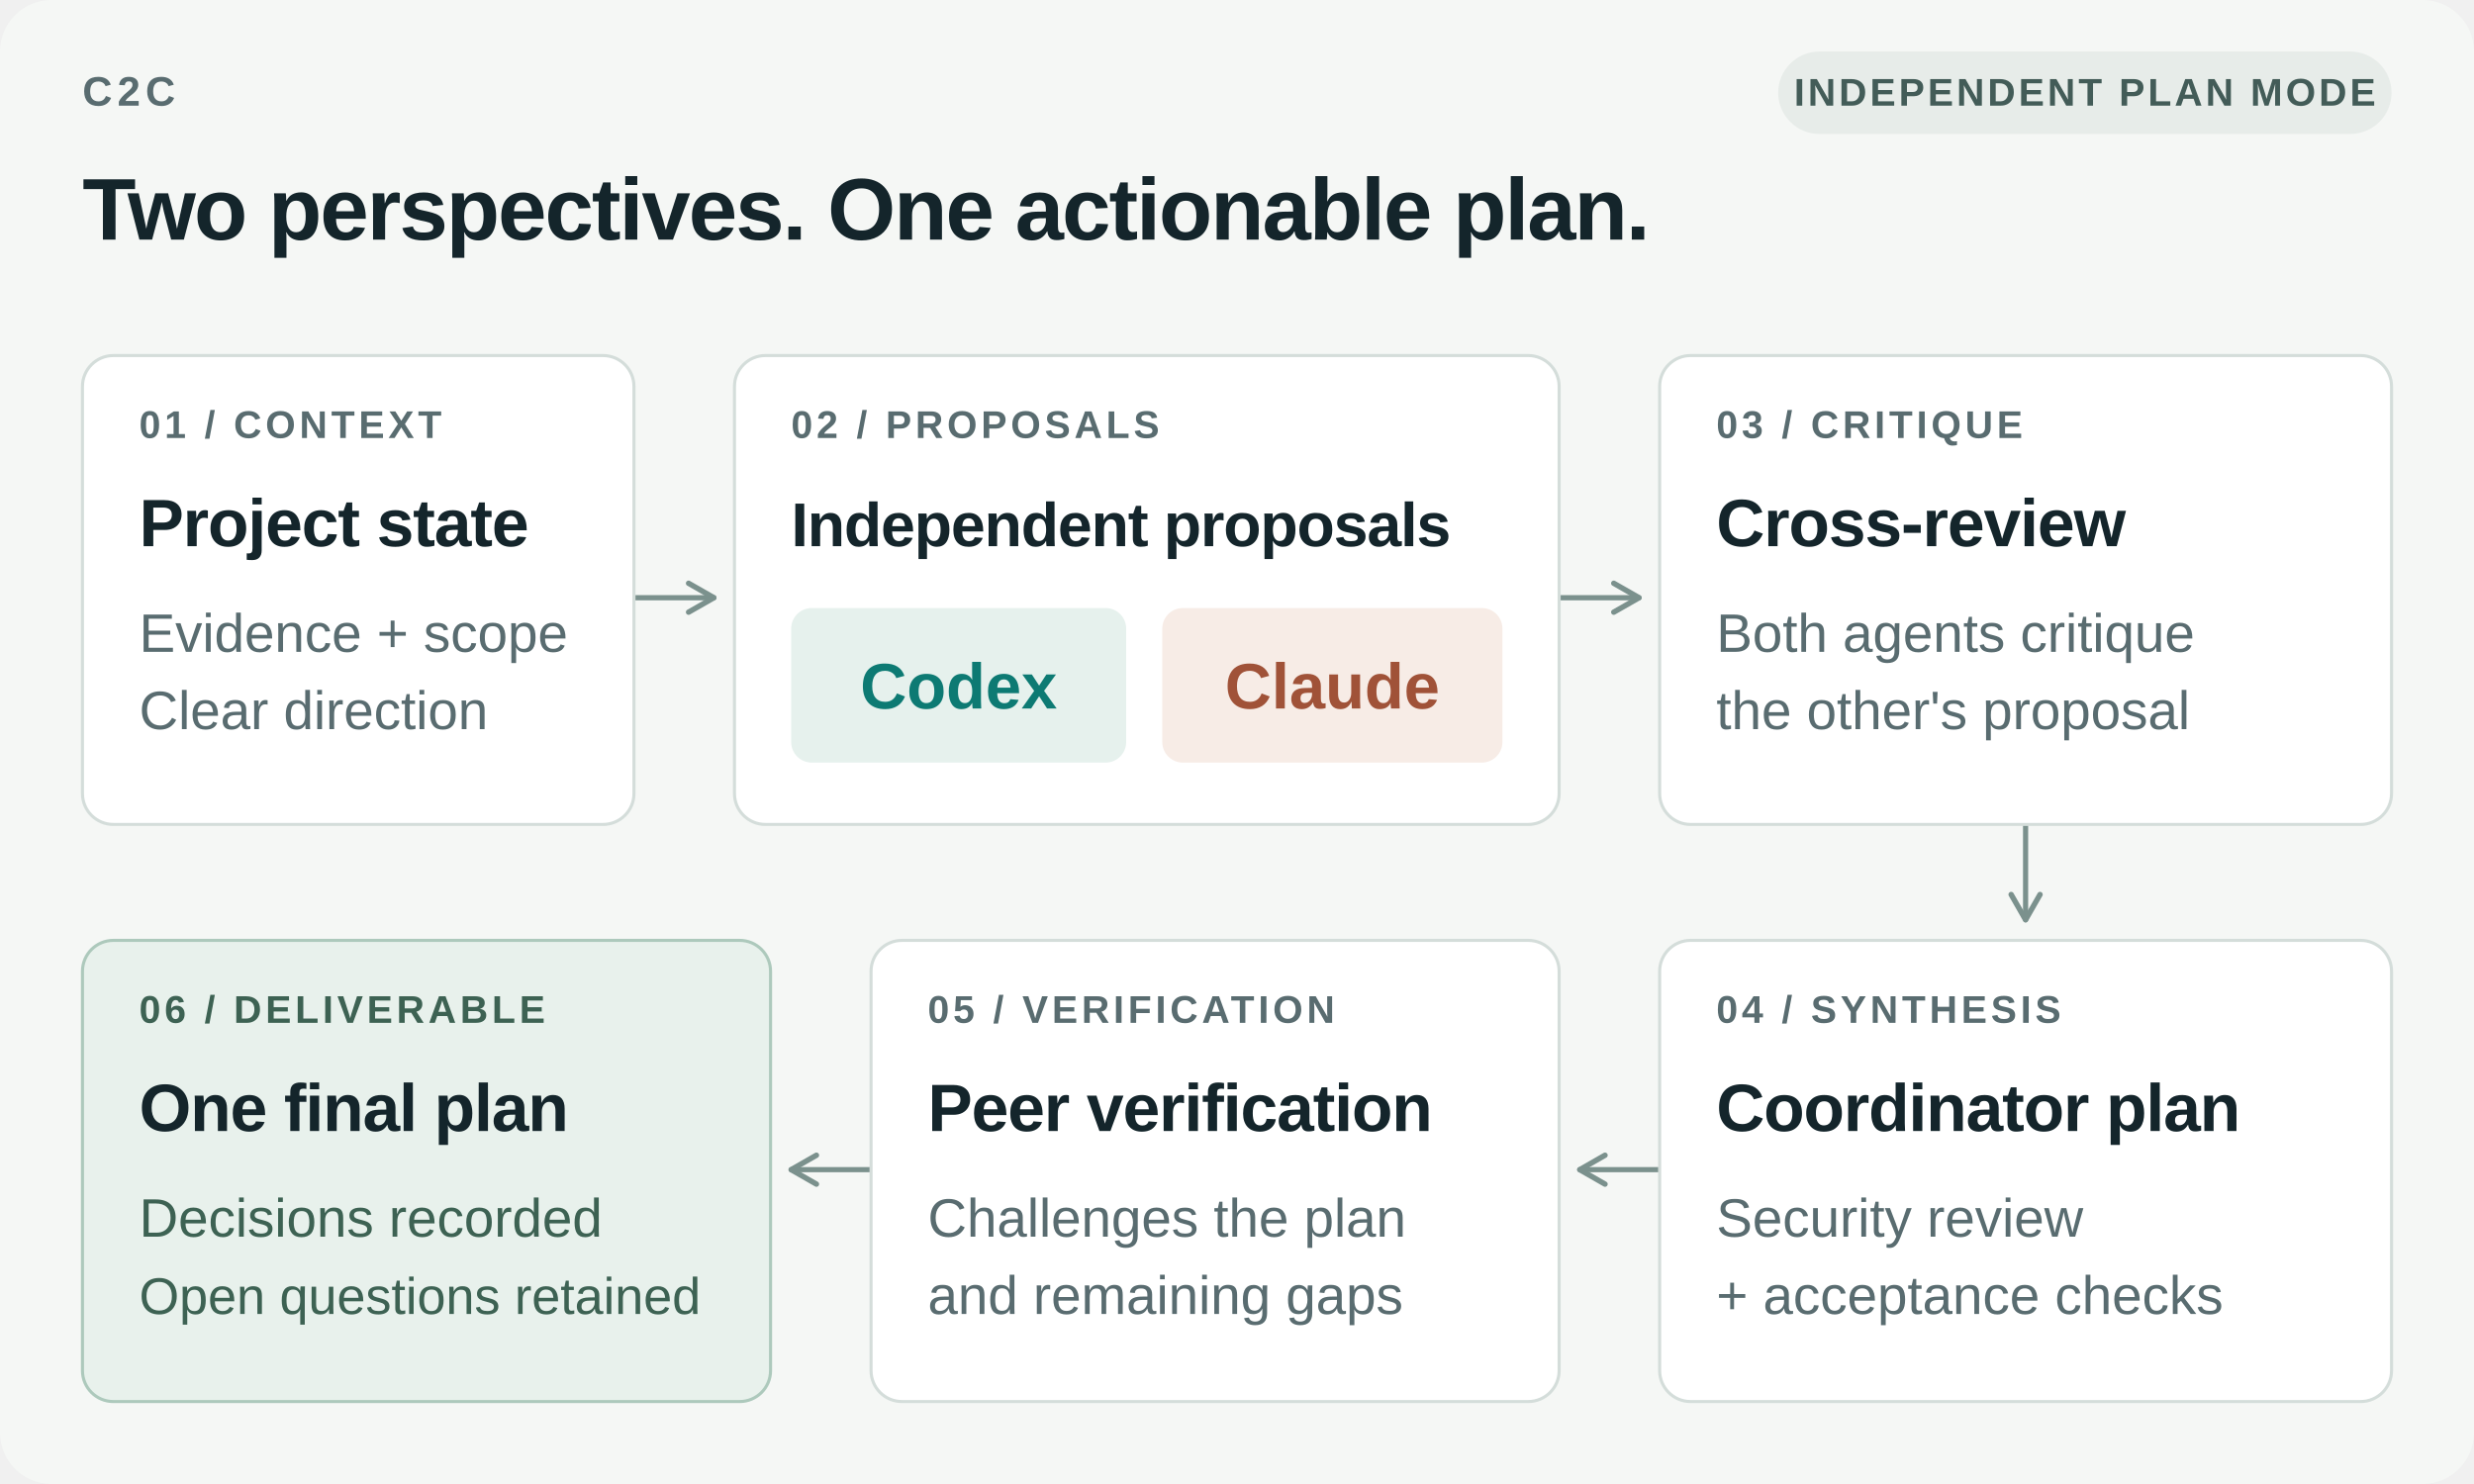
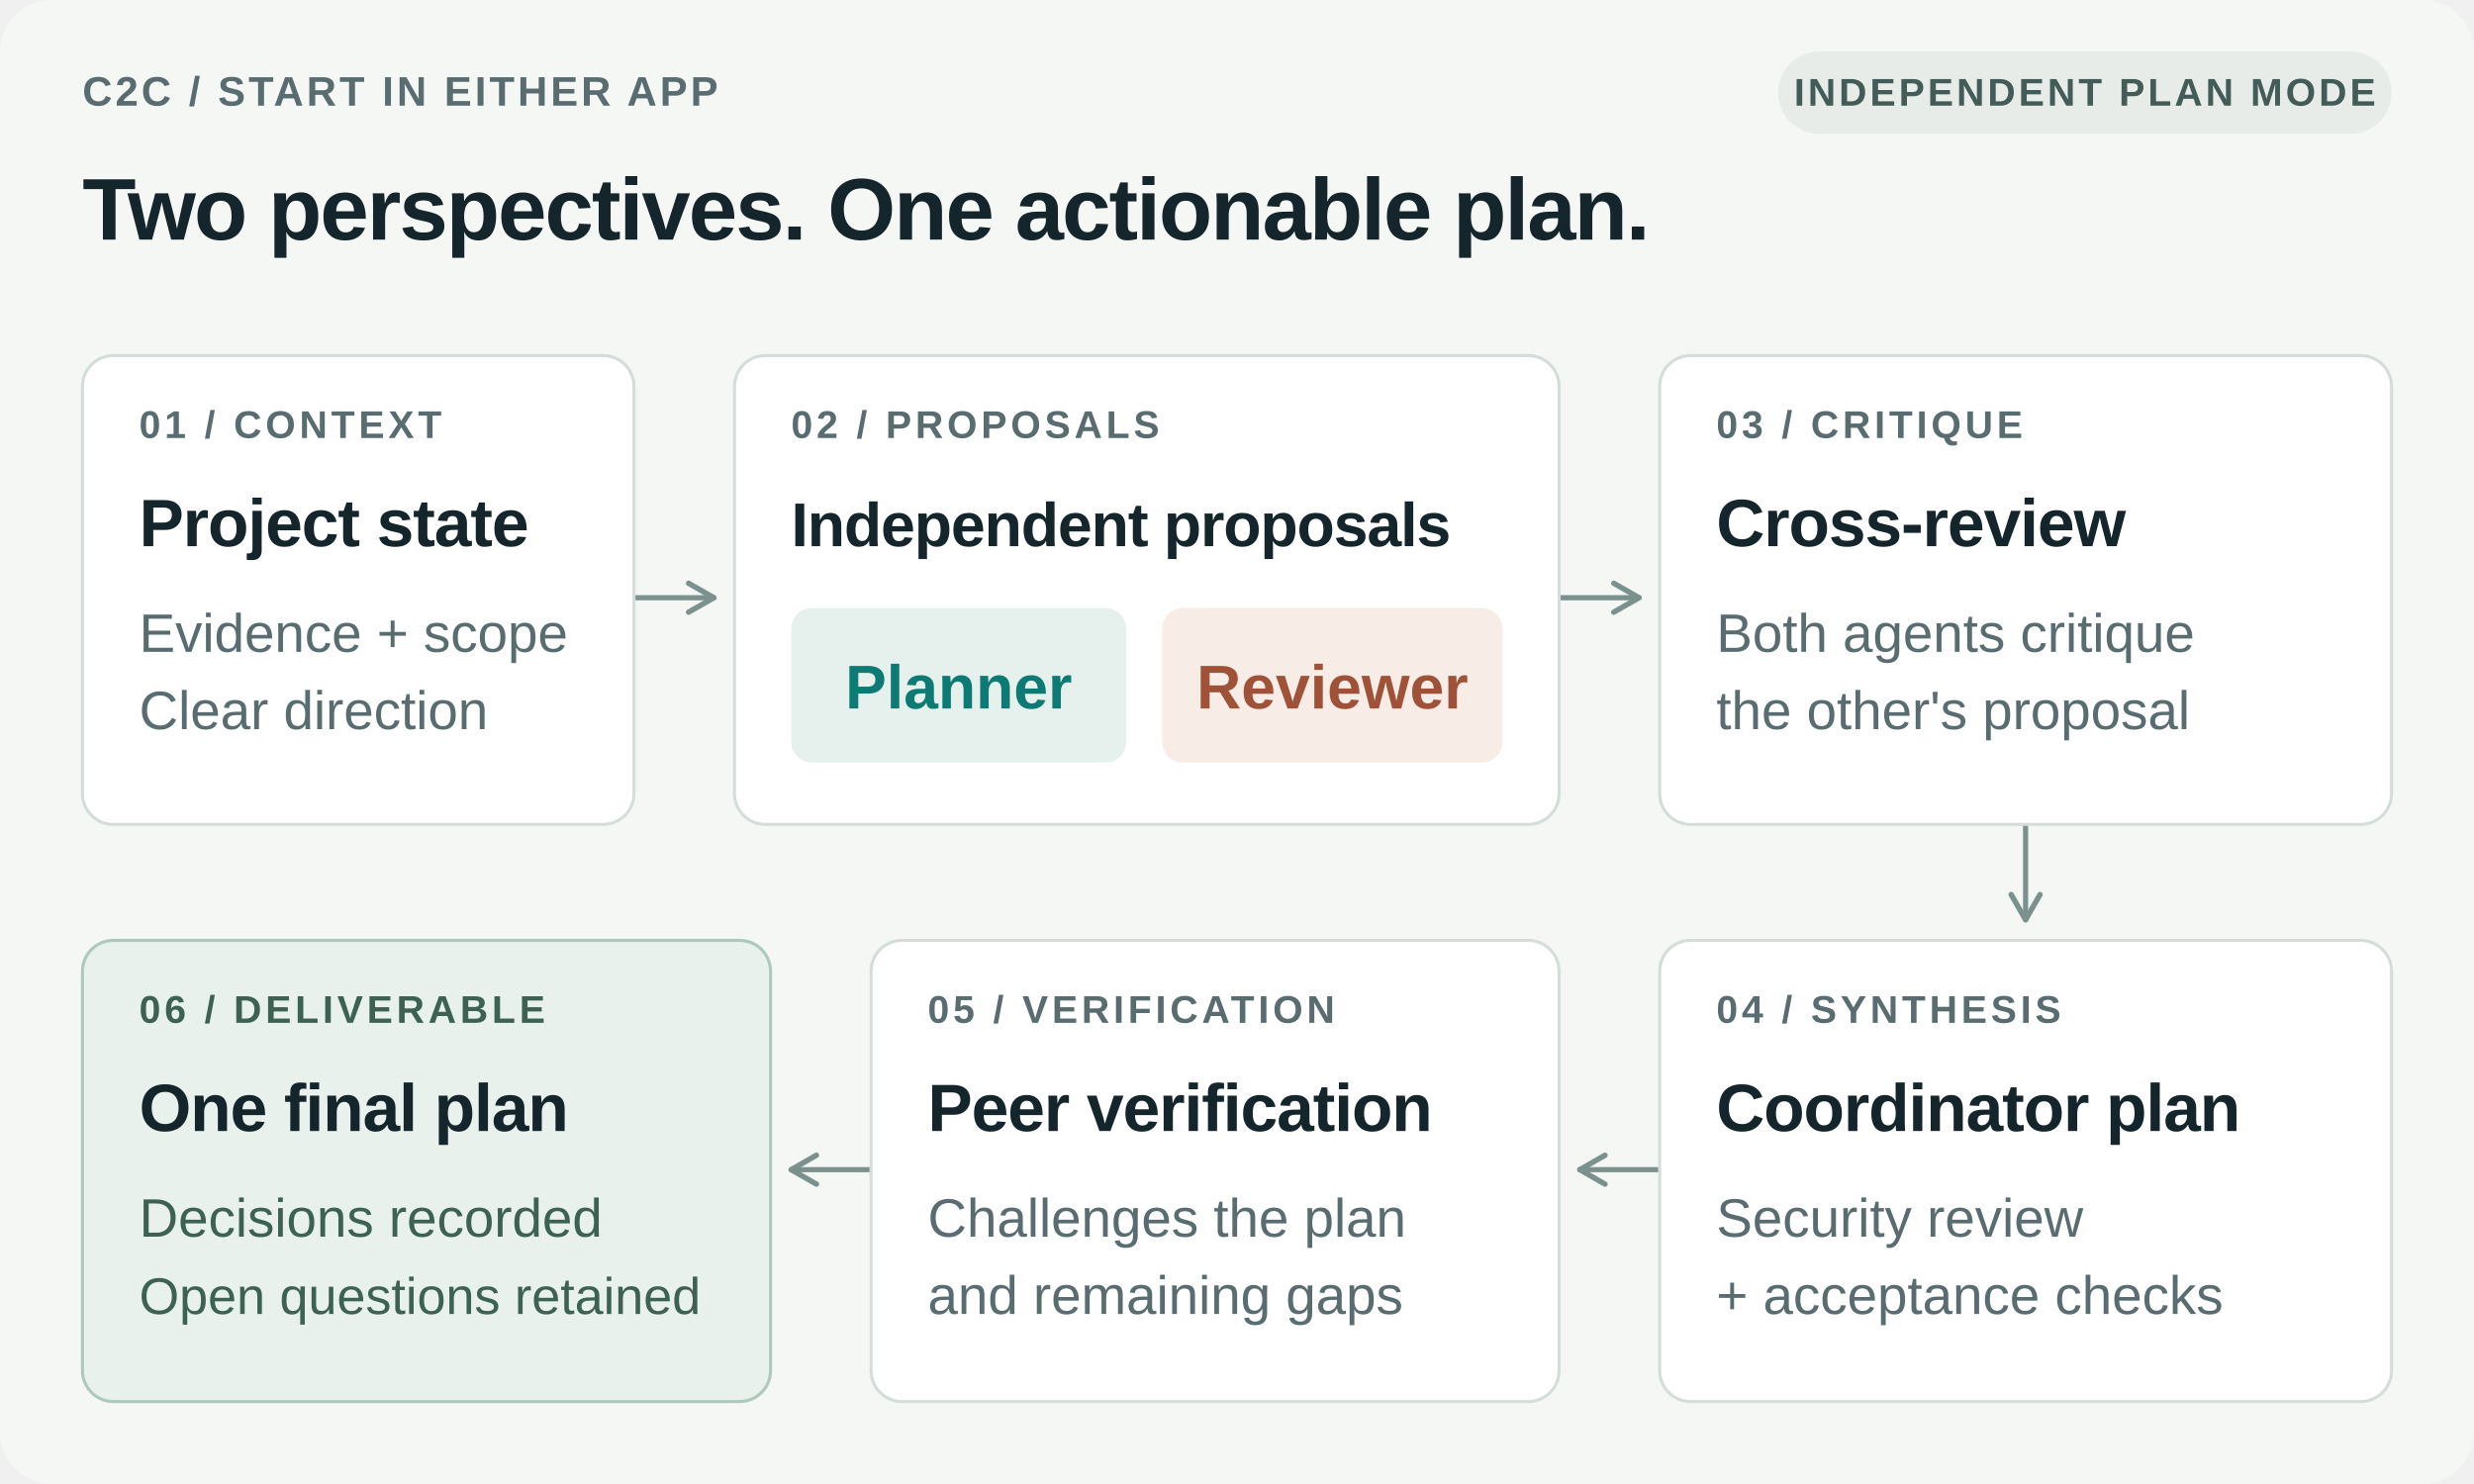
<svg xmlns="http://www.w3.org/2000/svg" width="960" height="576" viewBox="0 0 960 576" role="img" aria-labelledby="workflow-title workflow-description">
  <defs>
    <marker id="arrow" viewBox="0 0 10 10" refX="8" refY="5" markerWidth="7" markerHeight="7" orient="auto-start-reverse">
      <path d="M 1 1 L 8 5 L 1 9" fill="none" stroke="#7b918d" stroke-width="1.5" stroke-linecap="round" stroke-linejoin="round" />
    </marker>
  </defs>
  <rect width="960" height="576" rx="20" fill="#f5f7f5" />
  <g font-family="Segoe UI, Arial, sans-serif">
-     <text x="32" y="41" fill="#596c70" font-size="16" font-weight="600" letter-spacing="2">C2C</text>
+     <text x="32" y="41" fill="#596c70" font-size="16" font-weight="600" letter-spacing="1.2">C2C / START IN EITHER APP</text>
    <rect x="690" y="20" width="238" height="32" rx="16" fill="#e7ece9" />
    <text x="809" y="41" text-anchor="middle" fill="#435c58" font-size="15" font-weight="600" letter-spacing="1.2">INDEPENDENT PLAN MODE</text>
    <text x="32" y="93" fill="#14252b" font-size="34" font-weight="600" letter-spacing="-0.7">Two perspectives. One actionable plan.</text>
    <g fill="none" stroke="#7b918d" stroke-width="2" stroke-linecap="round" marker-end="url(#arrow)">
      <path d="M 246 232 H 277" />
      <path d="M 605 232 H 636" />
      <path d="M 786 320 V 357" />
      <path d="M 644 454 H 613" />
      <path d="M 338 454 H 307" />
    </g>
    <g fill="#ffffff" stroke="#d4ddda" stroke-width="1.2">
      <rect x="32" y="138" width="214" height="182" rx="12" />
      <rect x="285" y="138" width="320" height="182" rx="12" />
      <rect x="644" y="138" width="284" height="182" rx="12" />
      <rect x="644" y="365" width="284" height="179" rx="12" />
      <rect x="338" y="365" width="267" height="179" rx="12" />
    </g>
    <rect x="32" y="365" width="267" height="179" rx="12" fill="#e8f1ec" stroke="#adc9bc" stroke-width="1.2" />
    <g fill="#596c70" font-size="15" font-weight="600" letter-spacing="1.5">
      <text x="54" y="170">01 / CONTEXT</text>
      <text x="307" y="170">02 / PROPOSALS</text>
      <text x="666" y="170">03 / CRITIQUE</text>
      <text x="666" y="397">04 / SYNTHESIS</text>
      <text x="360" y="397">05 / VERIFICATION</text>
      <text x="54" y="397" fill="#3d6253">06 / DELIVERABLE</text>
    </g>
    <g fill="#14252b" font-size="26" font-weight="600" letter-spacing="-0.4">
      <text x="54" y="212">Project state</text>
      <text x="307" y="212" font-size="24">Independent proposals</text>
      <text x="666" y="212">Cross-review</text>
      <text x="666" y="439">Coordinator plan</text>
      <text x="360" y="439">Peer verification</text>
      <text x="54" y="439">One final plan</text>
    </g>
    <g fill="#596c70" font-size="21">
      <text x="54" y="253">Evidence + scope</text>
      <text x="54" y="283">Clear direction</text>
      <text x="666" y="253">Both agents critique</text>
      <text x="666" y="283">the other's proposal</text>
      <text x="666" y="480">Security review</text>
      <text x="666" y="510">+ acceptance checks</text>
      <text x="360" y="480">Challenges the plan</text>
      <text x="360" y="510">and remaining gaps</text>
      <text x="54" y="480" fill="#3d6253">Decisions recorded</text>
      <text x="54" y="510" fill="#3d6253" font-size="20">Open questions retained</text>
    </g>
    <rect x="307" y="236" width="130" height="60" rx="8" fill="#e6f1ed" />
    <rect x="451" y="236" width="132" height="60" rx="8" fill="#f7ece6" />
-     <text x="372" y="275" text-anchor="middle" fill="#0d7a73" font-size="25" font-weight="600">Codex</text>
-     <text x="517" y="275" text-anchor="middle" fill="#a05238" font-size="25" font-weight="600">Claude</text>
+     <text x="372" y="275" text-anchor="middle" fill="#0d7a73" font-size="24" font-weight="600">Planner</text>
+     <text x="517" y="275" text-anchor="middle" fill="#a05238" font-size="24" font-weight="600">Reviewer</text>
  </g>
</svg>
